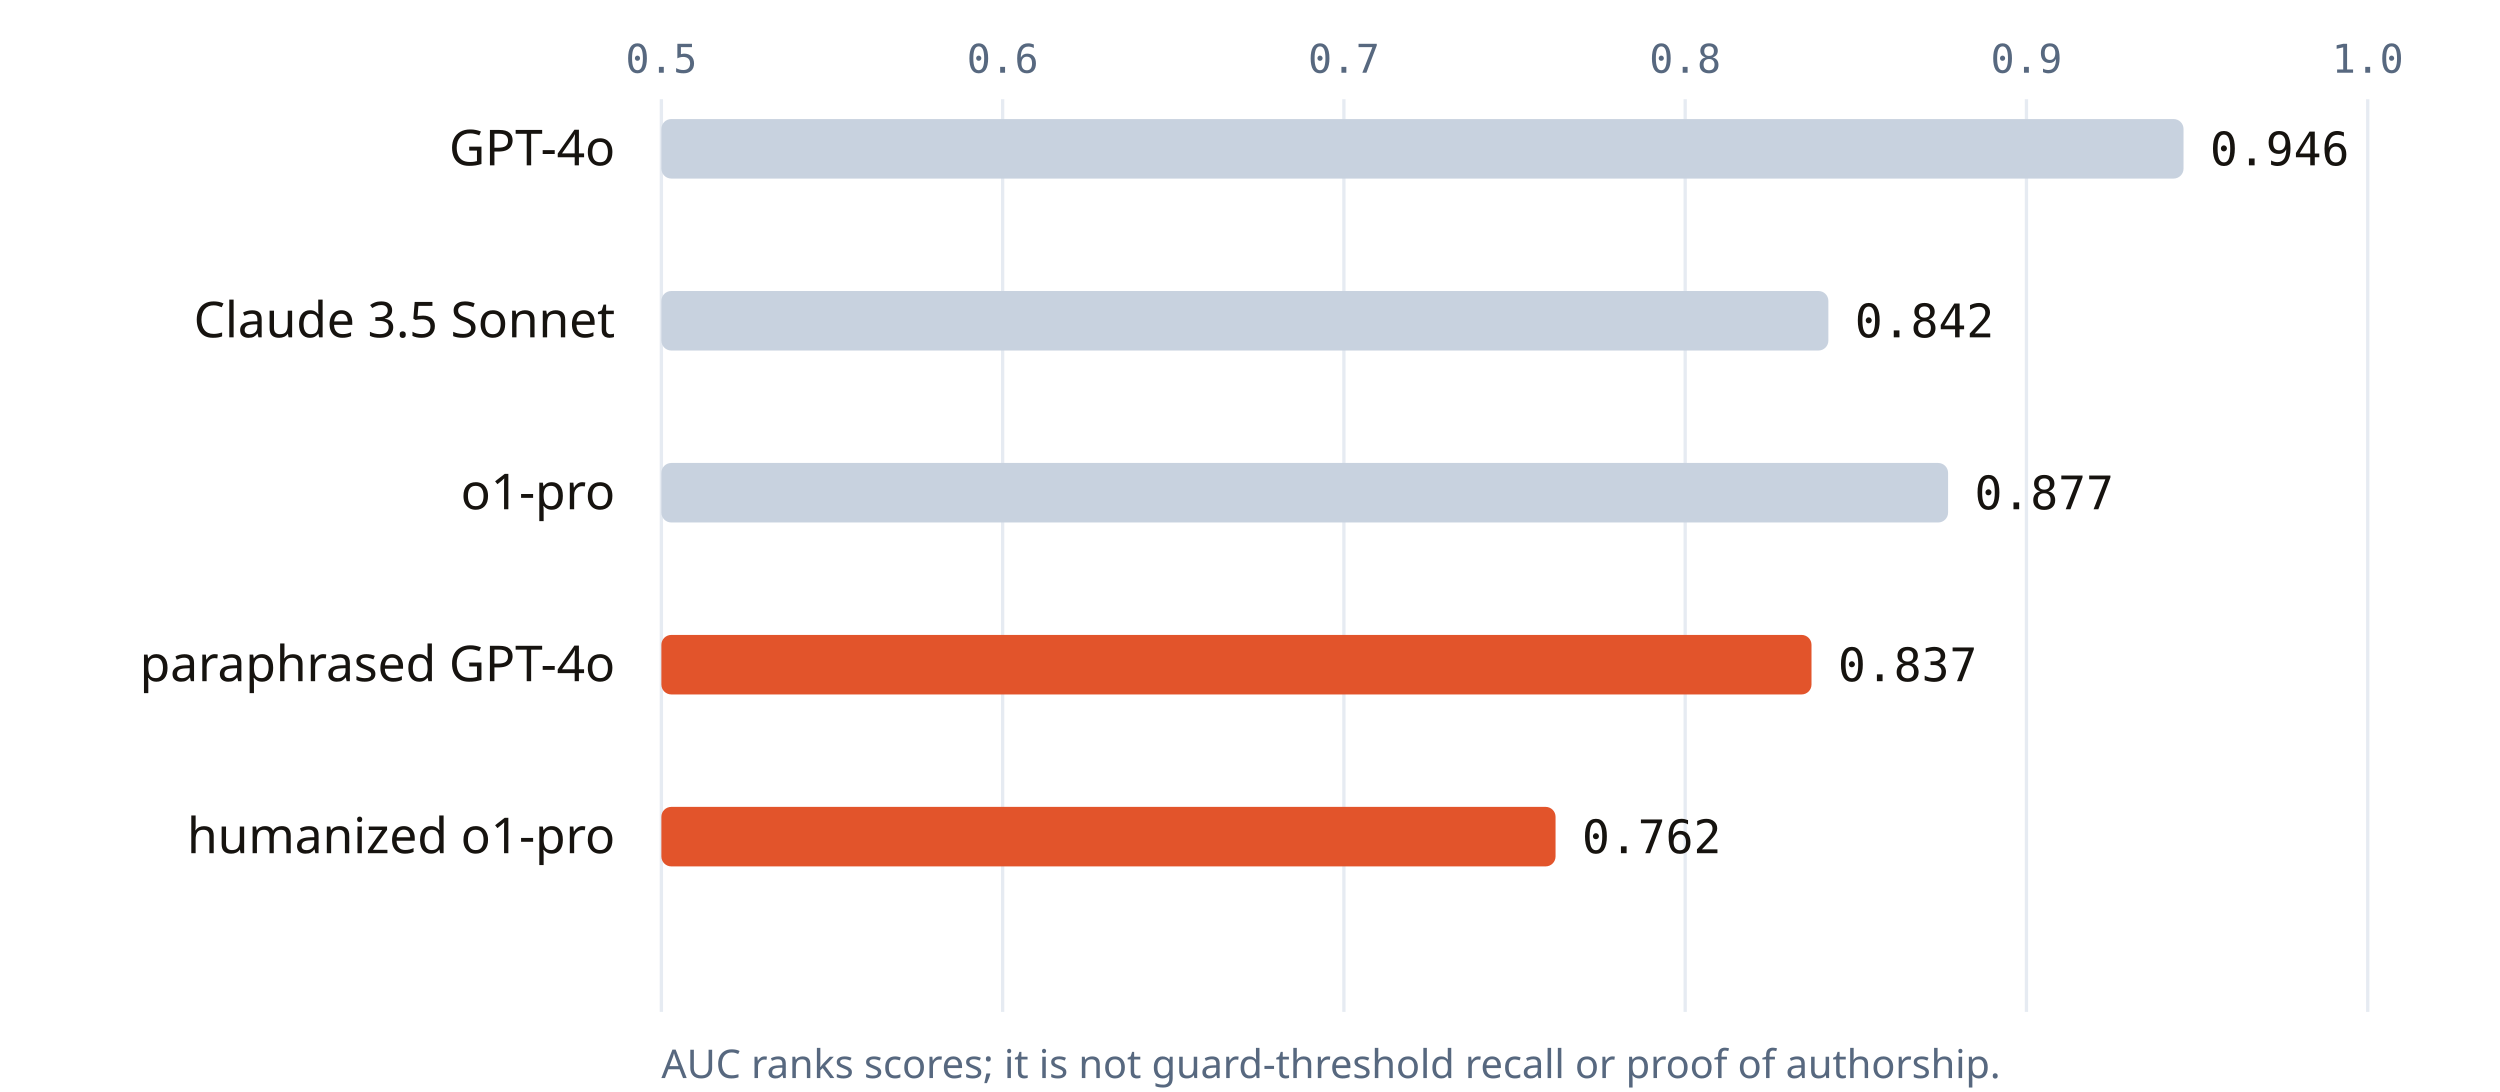
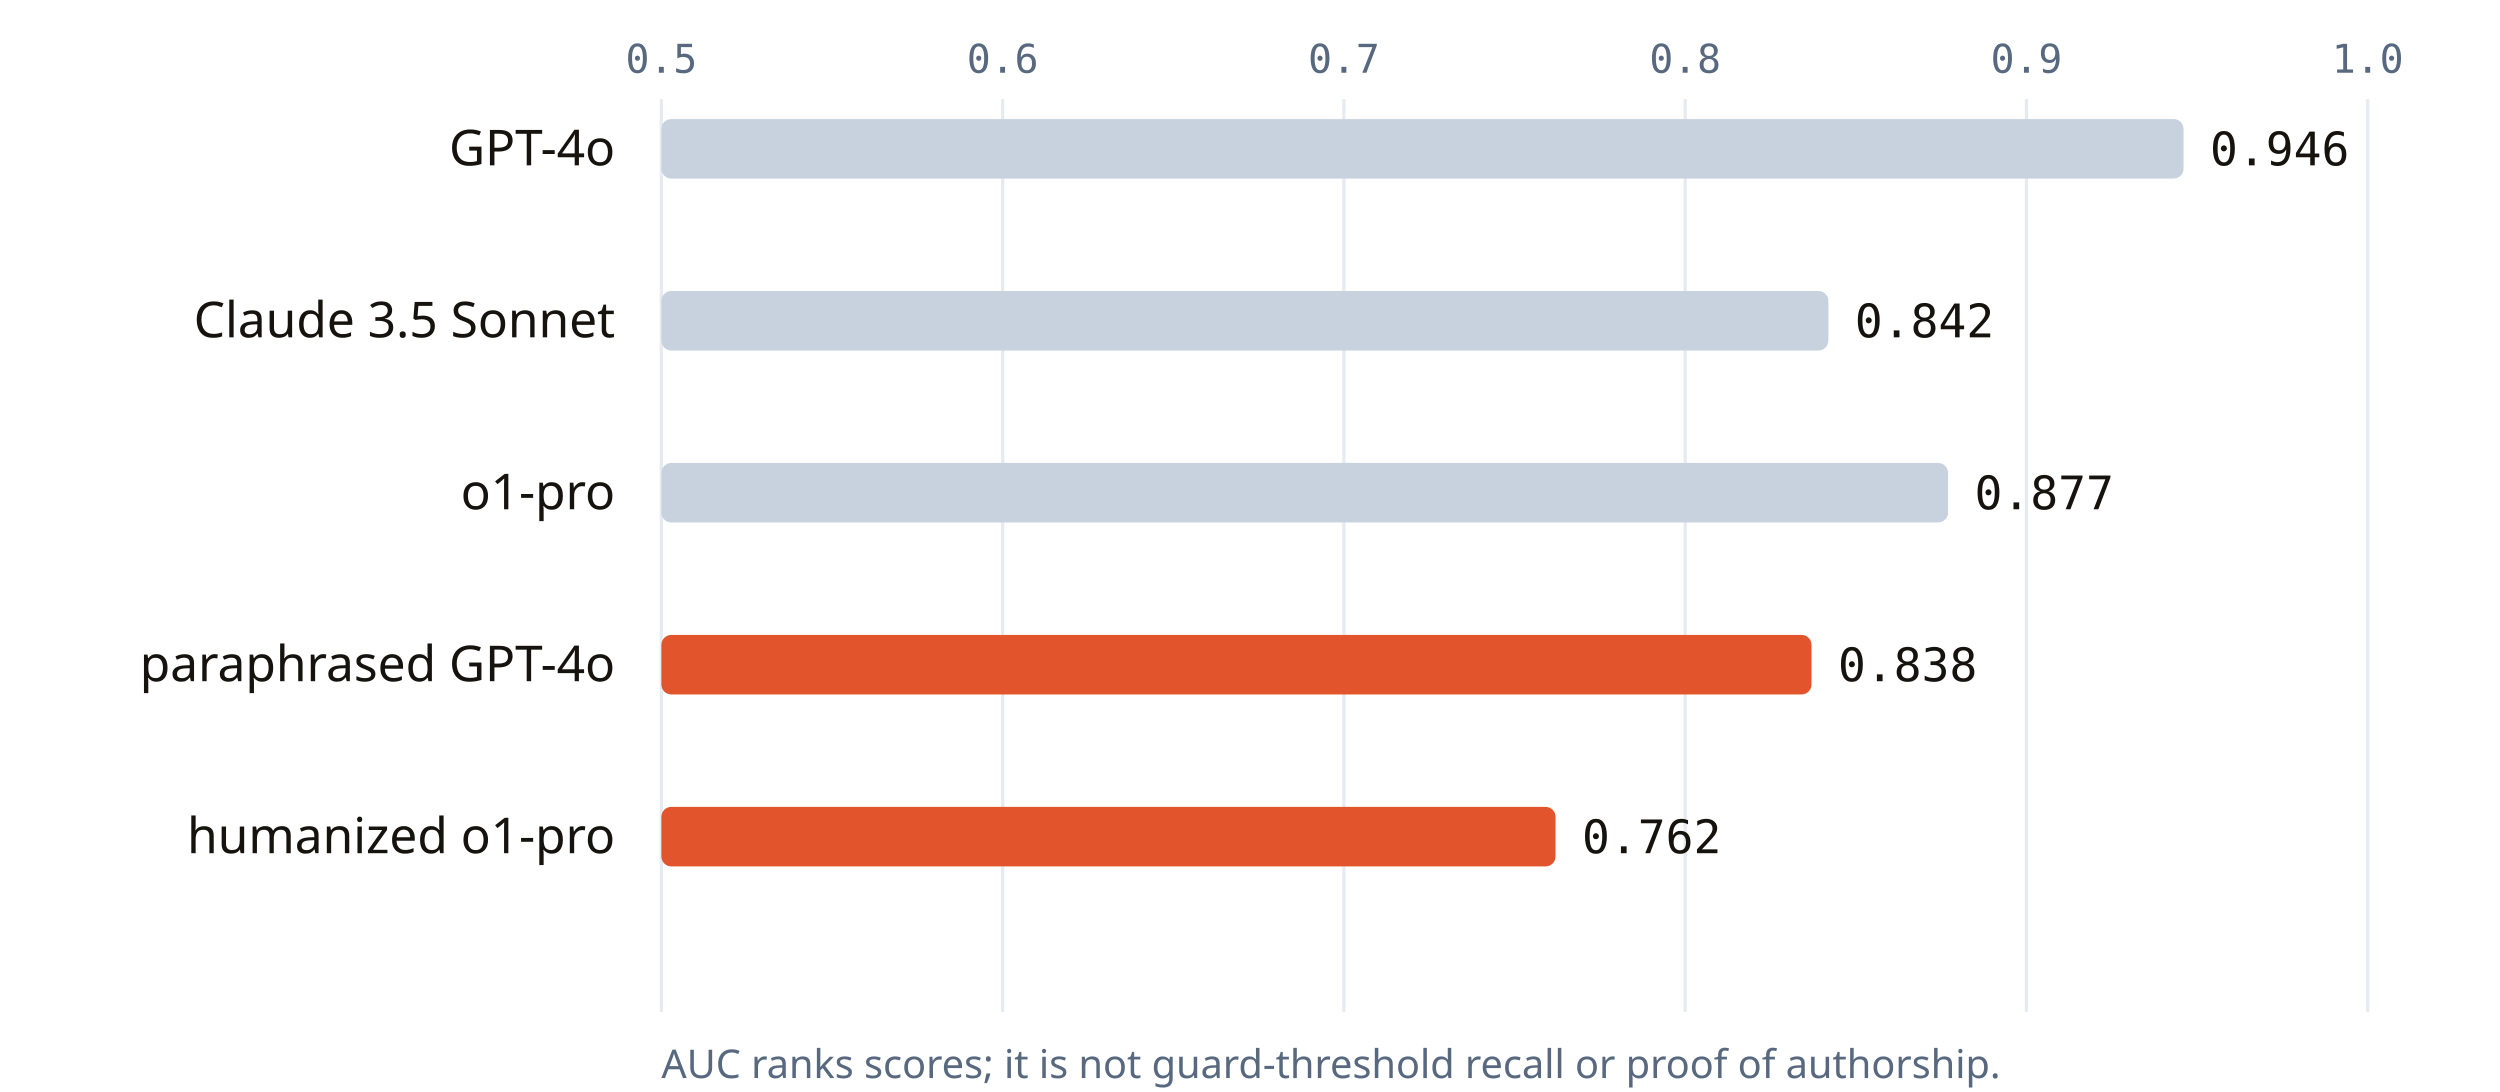
- <svg xmlns="http://www.w3.org/2000/svg" viewBox="0 0 756 330" width="756" height="330" role="img" aria-label="Public matched benchmark ROC-AUC. GPT-4o 0.946, Claude 3.5 Sonnet 0.842, o1-pro 0.877, paraphrased GPT-4o 0.837, humanized o1-pro 0.762.">
+ <svg xmlns="http://www.w3.org/2000/svg" viewBox="0 0 756 330" width="756" height="330" role="img" aria-label="Public matched benchmark ROC-AUC. GPT-4o 0.946, Claude 3.5 Sonnet 0.842, o1-pro 0.877, paraphrased GPT-4o 0.838, humanized o1-pro 0.762.">
  <style>text{font-family:ui-sans-serif,system-ui,"Segoe UI",sans-serif}.n{font-family:ui-monospace,Menlo,Consolas,monospace}</style>
  <line x1="200.0" y1="30" x2="200.0" y2="306" stroke="#e6ebf2" stroke-width="1" />
  <text x="200.0" y="22" fill="#57687f" font-size="12" text-anchor="middle" class="n">0.5</text>
  <line x1="303.2" y1="30" x2="303.2" y2="306" stroke="#e6ebf2" stroke-width="1" />
  <text x="303.2" y="22" fill="#57687f" font-size="12" text-anchor="middle" class="n">0.6</text>
  <line x1="406.4" y1="30" x2="406.4" y2="306" stroke="#e6ebf2" stroke-width="1" />
  <text x="406.4" y="22" fill="#57687f" font-size="12" text-anchor="middle" class="n">0.7</text>
  <line x1="509.6" y1="30" x2="509.6" y2="306" stroke="#e6ebf2" stroke-width="1" />
  <text x="509.6" y="22" fill="#57687f" font-size="12" text-anchor="middle" class="n">0.8</text>
  <line x1="612.8" y1="30" x2="612.8" y2="306" stroke="#e6ebf2" stroke-width="1" />
  <text x="612.8" y="22" fill="#57687f" font-size="12" text-anchor="middle" class="n">0.9</text>
  <line x1="716.0" y1="30" x2="716.0" y2="306" stroke="#e6ebf2" stroke-width="1" />
  <text x="716.0" y="22" fill="#57687f" font-size="12" text-anchor="middle" class="n">1.0</text>
  <text x="186" y="50" fill="#16130F" font-size="15" text-anchor="end">GPT-4o</text>
  <rect x="200" y="36" width="460.3" height="18" rx="3" fill="#c8d2df" />
  <text x="668.3" y="50" fill="#16130F" font-size="14" class="n">0.946</text>
  <text x="186" y="102" fill="#16130F" font-size="15" text-anchor="end">Claude 3.5 Sonnet</text>
  <rect x="200" y="88" width="352.9" height="18" rx="3" fill="#c8d2df" />
  <text x="560.9" y="102" fill="#16130F" font-size="14" class="n">0.842</text>
  <text x="186" y="154" fill="#16130F" font-size="15" text-anchor="end">o1-pro</text>
  <rect x="200" y="140" width="389.1" height="18" rx="3" fill="#c8d2df" />
  <text x="597.1" y="154" fill="#16130F" font-size="14" class="n">0.877</text>
  <text x="186" y="206" fill="#16130F" font-size="15" text-anchor="end">paraphrased GPT-4o</text>
  <rect x="200" y="192" width="347.8" height="18" rx="3" fill="#E2542B" />
-   <text x="555.8" y="206" fill="#16130F" font-size="14" class="n">0.837</text>
+   <text x="555.8" y="206" fill="#16130F" font-size="14" class="n">0.838</text>
  <text x="186" y="258" fill="#16130F" font-size="15" text-anchor="end">humanized o1-pro</text>
  <rect x="200" y="244" width="270.4" height="18" rx="3" fill="#E2542B" />
  <text x="478.4" y="258" fill="#16130F" font-size="14" class="n">0.762</text>
  <text x="200" y="326" fill="#57687f" font-size="12">AUC ranks scores; it is not guard-threshold recall or proof of authorship.</text>
</svg>
